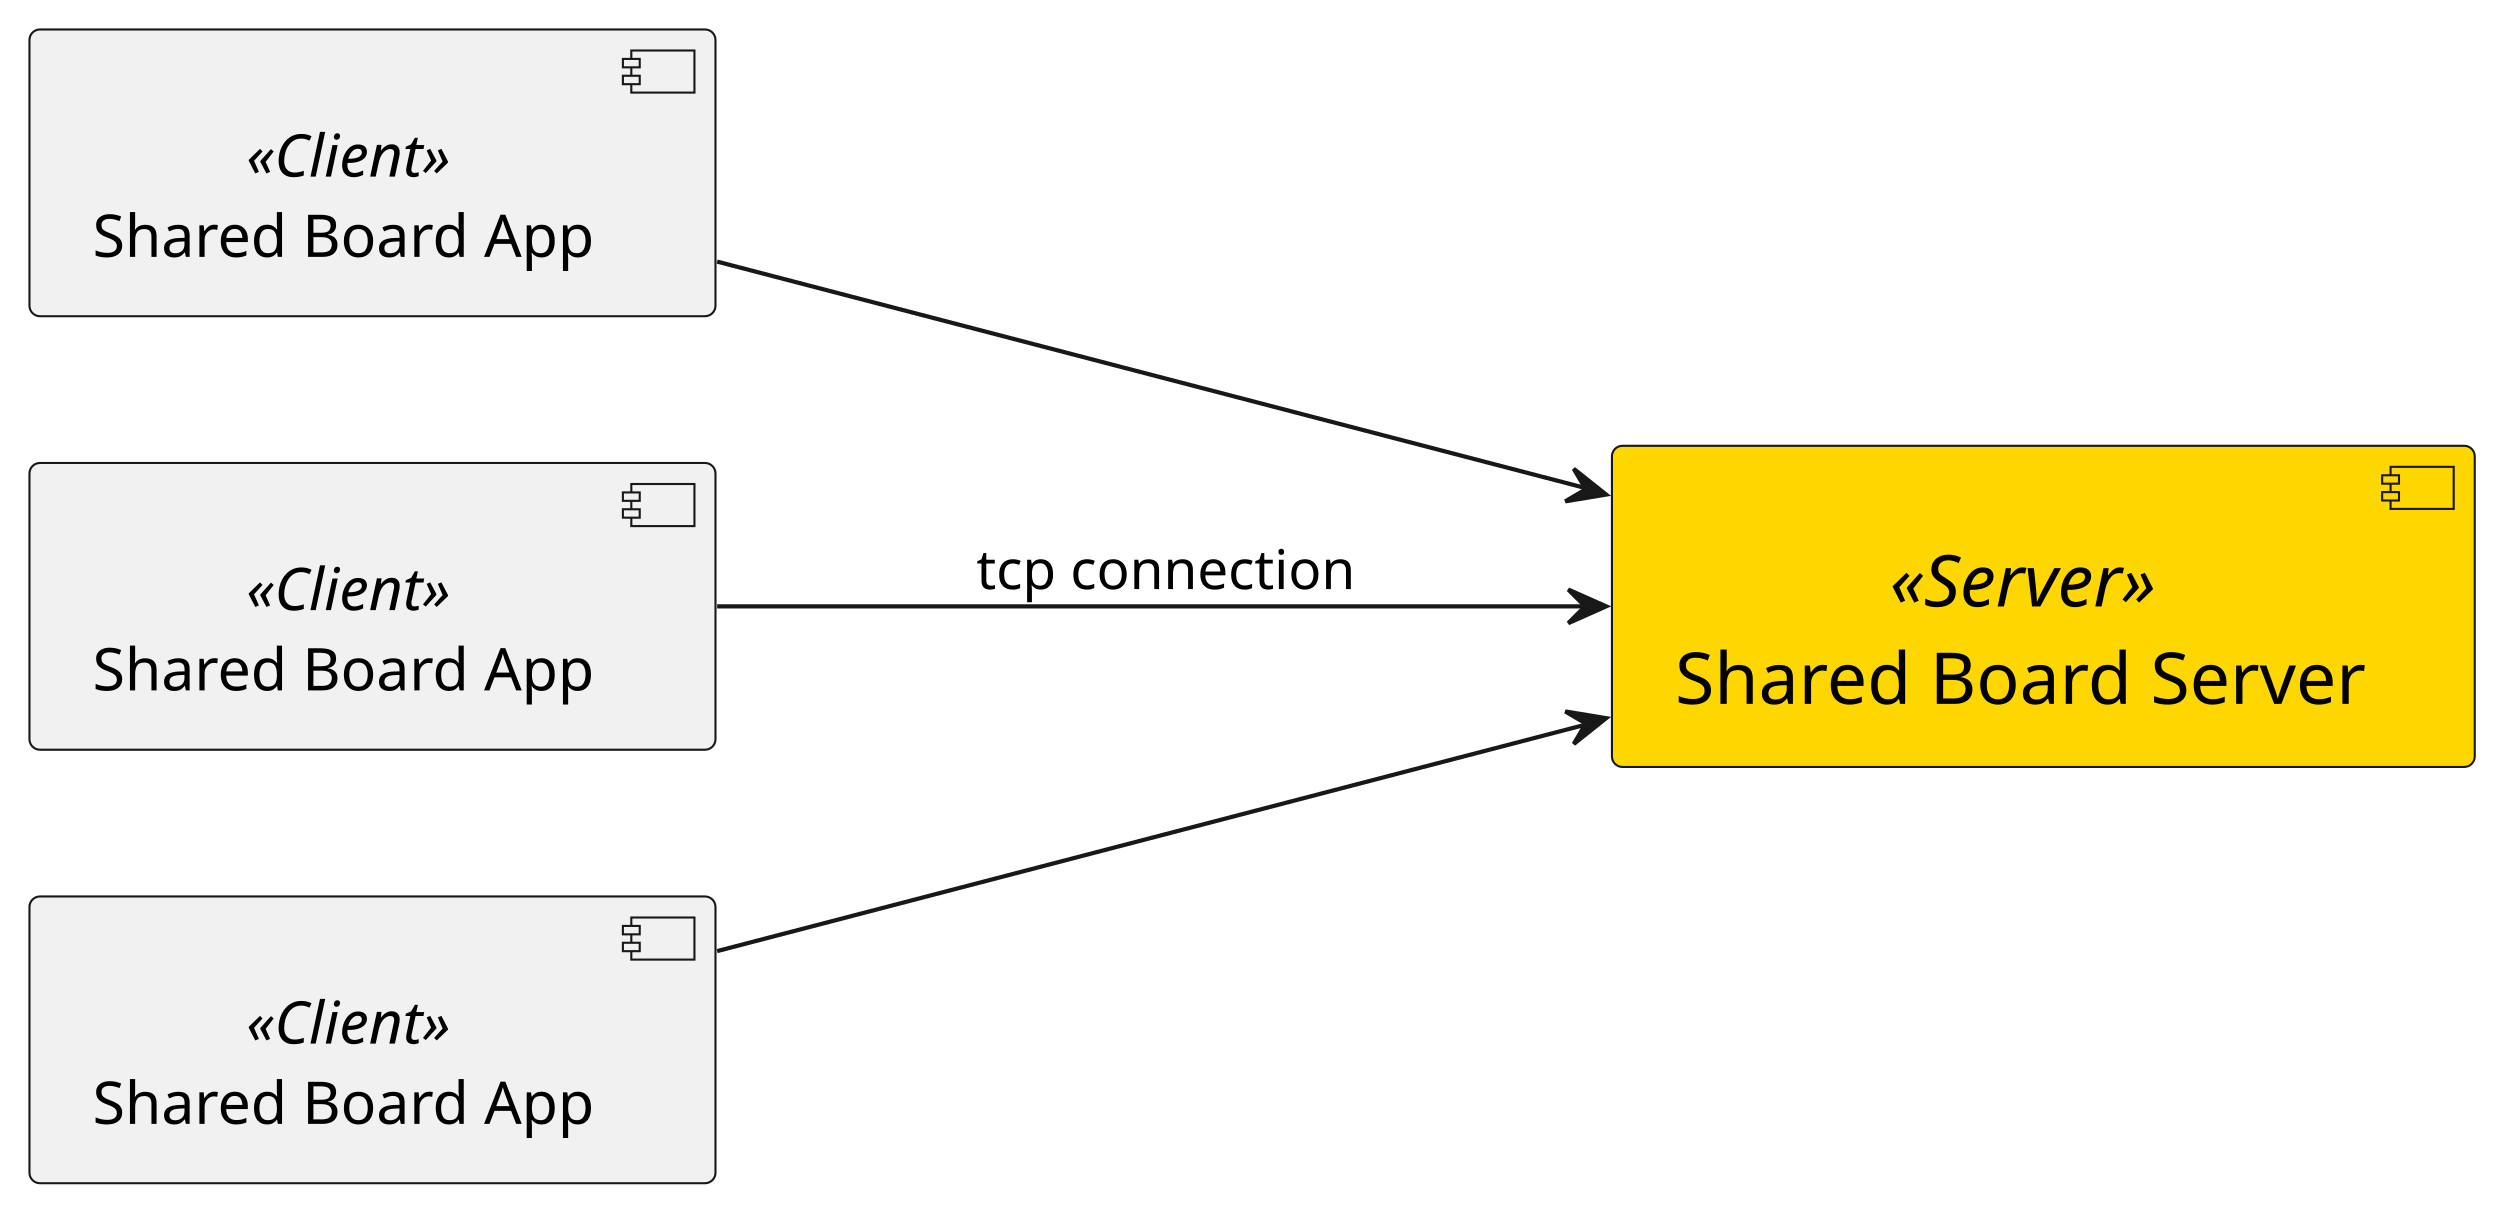
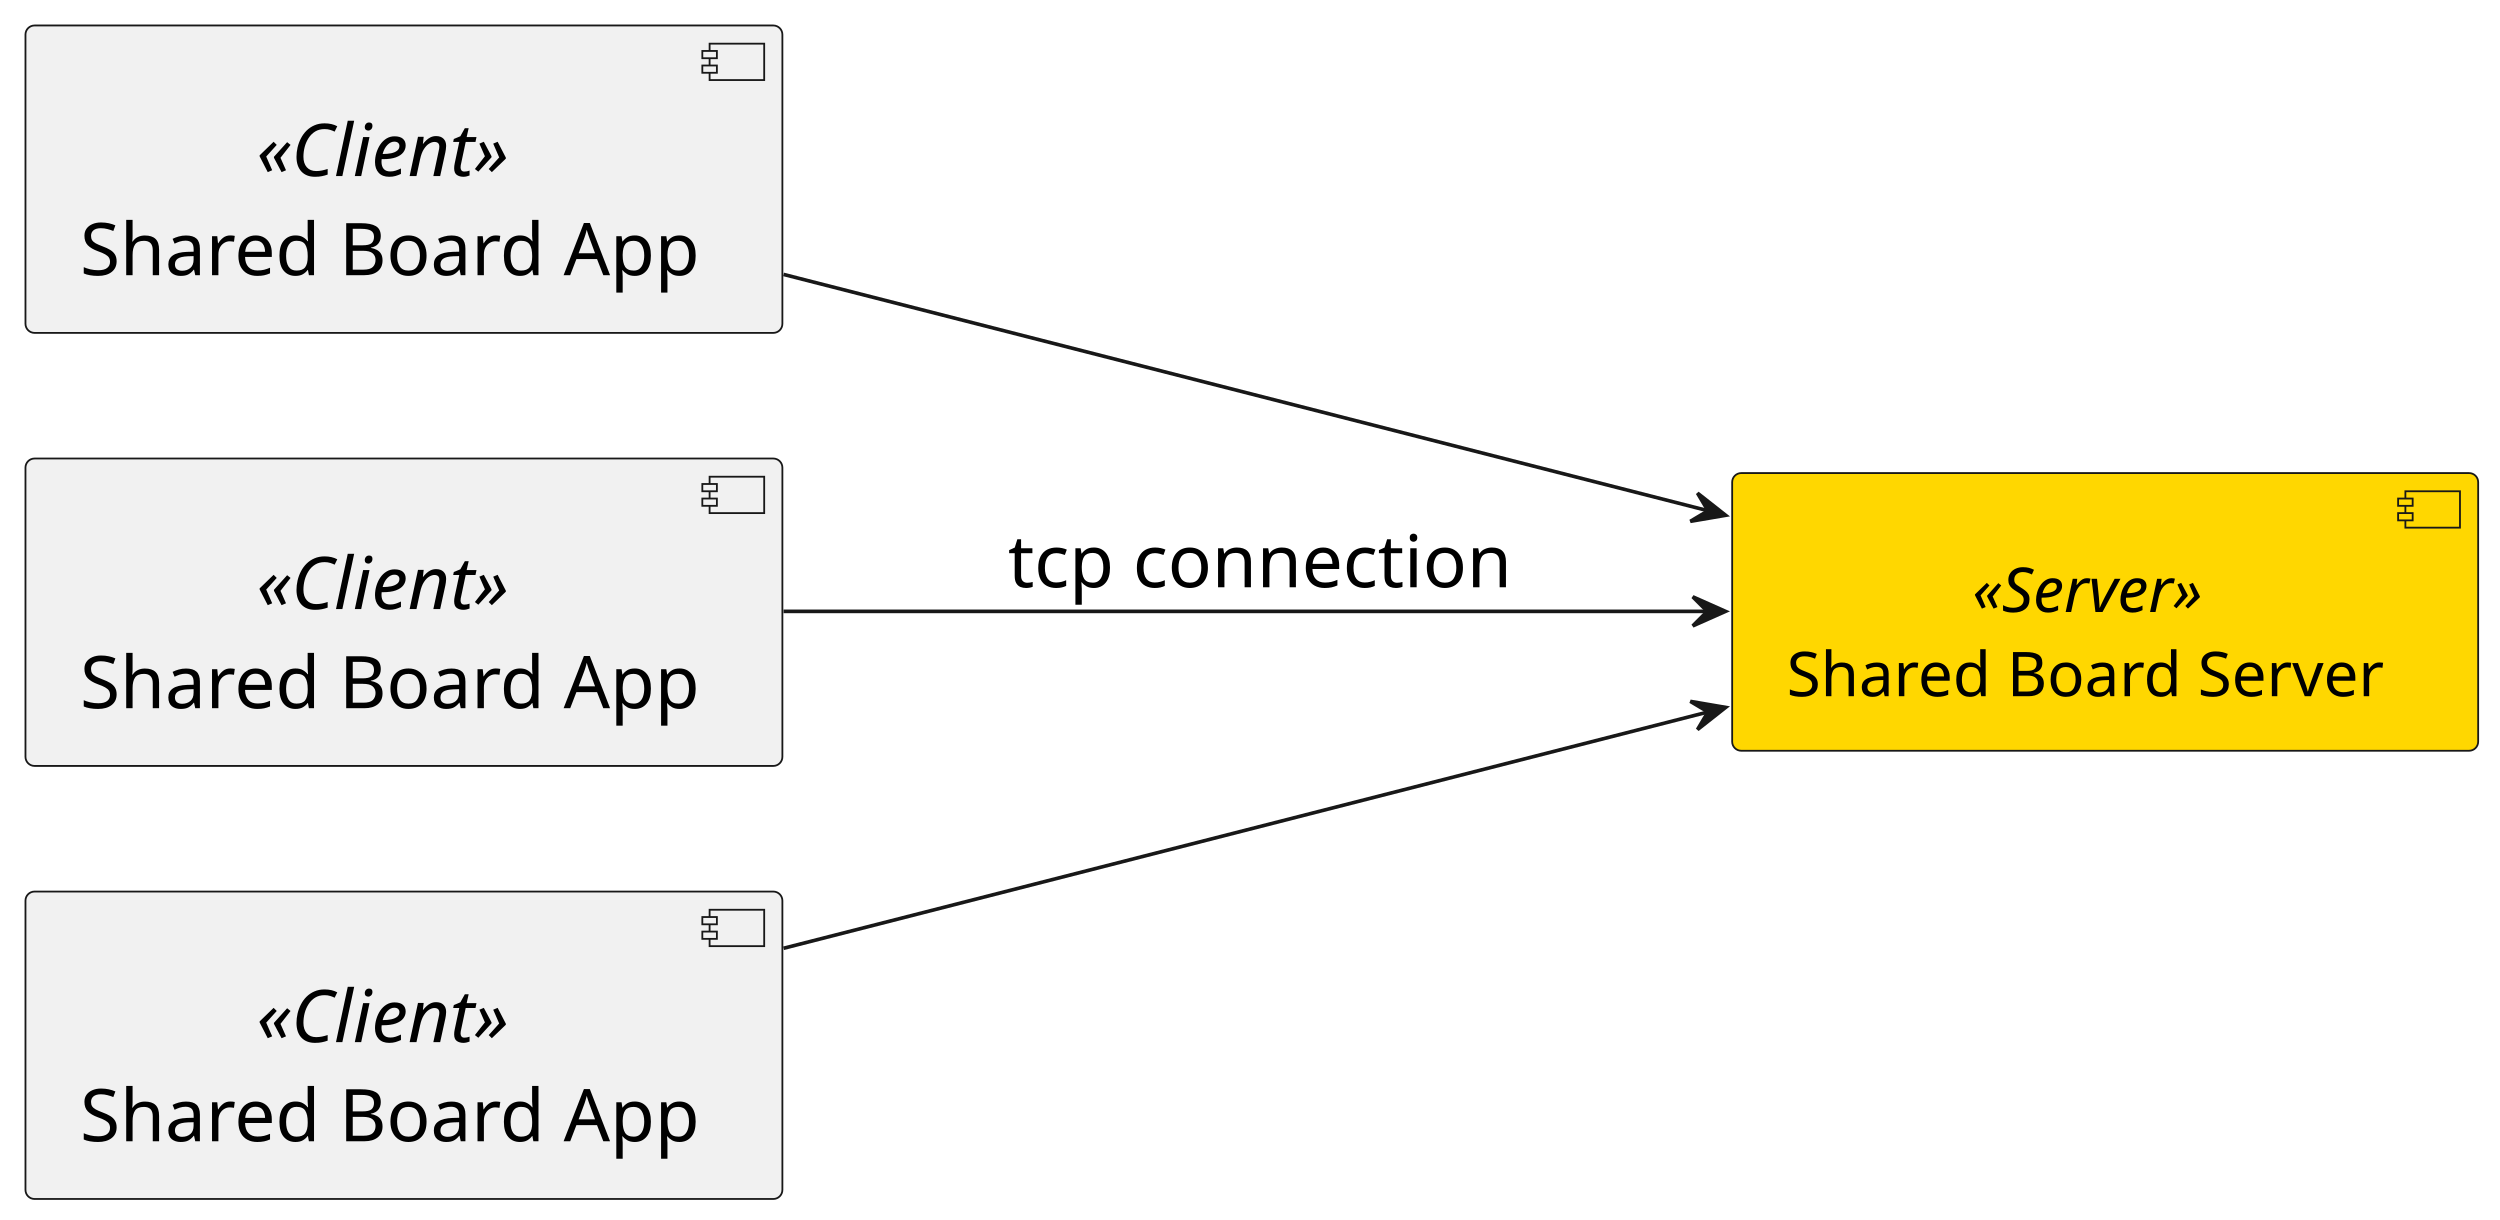
- <svg xmlns="http://www.w3.org/2000/svg" contentStyleType="text/css" height="287px" preserveAspectRatio="none" style="width:594px;height:287px;background:#FFFFFF;" version="1.1" viewBox="0 0 594 287" width="594px" zoomAndPan="magnify">
+ <svg xmlns="http://www.w3.org/2000/svg" contentStyleType="text/css" height="335px" preserveAspectRatio="none" style="width:687px;height:335px;background:#FFFFFF;" version="1.1" viewBox="0 0 687 335" width="687px" zoomAndPan="magnify">
  <defs />
  <g>
    <g id="elem_app1">
-       <rect fill="#F1F1F1" height="68.136" rx="2.5" ry="2.5" style="stroke:#181818;stroke-width:0.5;" width="163" x="7" y="7" />
-       <rect fill="#F1F1F1" height="10" style="stroke:#181818;stroke-width:0.5;" width="15" x="150" y="12" />
-       <rect fill="#F1F1F1" height="2" style="stroke:#181818;stroke-width:0.5;" width="4" x="148" y="14" />
-       <rect fill="#F1F1F1" height="2" style="stroke:#181818;stroke-width:0.5;" width="4" x="148" y="18" />
-       <text fill="#000000" font-family="sans-serif" font-size="14" font-style="italic" lengthAdjust="spacing" textLength="50" x="58.5" y="41.966">«Client»</text>
-       <text fill="#000000" font-family="sans-serif" font-size="14" lengthAdjust="spacing" textLength="123" x="22" y="61.034">Shared Board App</text>
+       <rect fill="#F1F1F1" height="84.48" rx="2.5" ry="2.5" style="stroke:#181818;stroke-width:0.5;" width="208" x="7" y="7" />
+       <rect fill="#F1F1F1" height="10" style="stroke:#181818;stroke-width:0.5;" width="15" x="195" y="12" />
+       <rect fill="#F1F1F1" height="2" style="stroke:#181818;stroke-width:0.5;" width="4" x="193" y="14" />
+       <rect fill="#F1F1F1" height="2" style="stroke:#181818;stroke-width:0.5;" width="4" x="193" y="18" />
+       <text fill="#000000" font-family="sans-serif" font-size="20" font-style="italic" lengthAdjust="spacing" textLength="71" x="70.5" y="48.38">«Client»</text>
+       <text fill="#000000" font-family="sans-serif" font-size="20" lengthAdjust="spacing" textLength="168" x="22" y="75.62">Shared Board App</text>
    </g>
    <g id="elem_app2">
-       <rect fill="#F1F1F1" height="68.136" rx="2.5" ry="2.5" style="stroke:#181818;stroke-width:0.5;" width="163" x="7" y="110" />
-       <rect fill="#F1F1F1" height="10" style="stroke:#181818;stroke-width:0.5;" width="15" x="150" y="115" />
-       <rect fill="#F1F1F1" height="2" style="stroke:#181818;stroke-width:0.5;" width="4" x="148" y="117" />
-       <rect fill="#F1F1F1" height="2" style="stroke:#181818;stroke-width:0.5;" width="4" x="148" y="121" />
-       <text fill="#000000" font-family="sans-serif" font-size="14" font-style="italic" lengthAdjust="spacing" textLength="50" x="58.5" y="144.966">«Client»</text>
-       <text fill="#000000" font-family="sans-serif" font-size="14" lengthAdjust="spacing" textLength="123" x="22" y="164.034">Shared Board App</text>
+       <rect fill="#F1F1F1" height="84.48" rx="2.5" ry="2.5" style="stroke:#181818;stroke-width:0.5;" width="208" x="7" y="126" />
+       <rect fill="#F1F1F1" height="10" style="stroke:#181818;stroke-width:0.5;" width="15" x="195" y="131" />
+       <rect fill="#F1F1F1" height="2" style="stroke:#181818;stroke-width:0.5;" width="4" x="193" y="133" />
+       <rect fill="#F1F1F1" height="2" style="stroke:#181818;stroke-width:0.5;" width="4" x="193" y="137" />
+       <text fill="#000000" font-family="sans-serif" font-size="20" font-style="italic" lengthAdjust="spacing" textLength="71" x="70.5" y="167.38">«Client»</text>
+       <text fill="#000000" font-family="sans-serif" font-size="20" lengthAdjust="spacing" textLength="168" x="22" y="194.62">Shared Board App</text>
    </g>
    <g id="elem_app3">
-       <rect fill="#F1F1F1" height="68.136" rx="2.5" ry="2.5" style="stroke:#181818;stroke-width:0.5;" width="163" x="7" y="213" />
-       <rect fill="#F1F1F1" height="10" style="stroke:#181818;stroke-width:0.5;" width="15" x="150" y="218" />
-       <rect fill="#F1F1F1" height="2" style="stroke:#181818;stroke-width:0.5;" width="4" x="148" y="220" />
-       <rect fill="#F1F1F1" height="2" style="stroke:#181818;stroke-width:0.5;" width="4" x="148" y="224" />
-       <text fill="#000000" font-family="sans-serif" font-size="14" font-style="italic" lengthAdjust="spacing" textLength="50" x="58.5" y="247.966">«Client»</text>
-       <text fill="#000000" font-family="sans-serif" font-size="14" lengthAdjust="spacing" textLength="123" x="22" y="267.034">Shared Board App</text>
+       <rect fill="#F1F1F1" height="84.48" rx="2.5" ry="2.5" style="stroke:#181818;stroke-width:0.5;" width="208" x="7" y="245" />
+       <rect fill="#F1F1F1" height="10" style="stroke:#181818;stroke-width:0.5;" width="15" x="195" y="250" />
+       <rect fill="#F1F1F1" height="2" style="stroke:#181818;stroke-width:0.5;" width="4" x="193" y="252" />
+       <rect fill="#F1F1F1" height="2" style="stroke:#181818;stroke-width:0.5;" width="4" x="193" y="256" />
+       <text fill="#000000" font-family="sans-serif" font-size="20" font-style="italic" lengthAdjust="spacing" textLength="71" x="70.5" y="286.38">«Client»</text>
+       <text fill="#000000" font-family="sans-serif" font-size="20" lengthAdjust="spacing" textLength="168" x="22" y="313.62">Shared Board App</text>
    </g>
    <g id="elem_server">
-       <rect fill="#FFD700" height="76.308" rx="2.5" ry="2.5" style="stroke:#181818;stroke-width:0.5;" width="205" x="383" y="105.92" />
-       <rect fill="#FFD700" height="10" style="stroke:#181818;stroke-width:0.5;" width="15" x="568" y="110.92" />
-       <rect fill="#FFD700" height="2" style="stroke:#181818;stroke-width:0.5;" width="4" x="566" y="112.92" />
-       <rect fill="#FFD700" height="2" style="stroke:#181818;stroke-width:0.5;" width="4" x="566" y="116.92" />
-       <text fill="#000000" font-family="sans-serif" font-size="17" font-style="italic" lengthAdjust="spacing" textLength="63" x="449" y="144.093">«Server»</text>
-       <text fill="#000000" font-family="sans-serif" font-size="17" lengthAdjust="spacing" textLength="165" x="398" y="167.247">Shared Board Server</text>
+       <rect fill="#FFD700" height="76.308" rx="2.5" ry="2.5" style="stroke:#181818;stroke-width:0.5;" width="205" x="476" y="130" />
+       <rect fill="#FFD700" height="10" style="stroke:#181818;stroke-width:0.5;" width="15" x="661" y="135" />
+       <rect fill="#FFD700" height="2" style="stroke:#181818;stroke-width:0.5;" width="4" x="659" y="137" />
+       <rect fill="#FFD700" height="2" style="stroke:#181818;stroke-width:0.5;" width="4" x="659" y="141" />
+       <text fill="#000000" font-family="sans-serif" font-size="17" font-style="italic" lengthAdjust="spacing" textLength="63" x="542" y="168.173">«Server»</text>
+       <text fill="#000000" font-family="sans-serif" font-size="17" lengthAdjust="spacing" textLength="165" x="491" y="191.327">Shared Board Server</text>
    </g>
    <g id="link_app1_server">
-       <path d="M170.39,62.16 C230.1,77.74 311.97,99.08 377.16,116.08 " fill="none" id="app1-to-server" style="stroke:#181818;stroke-width:1.0;" />
-       <polygon fill="#181818" points="381.62,117.51,373.914,111.377,376.78,116.254,371.904,119.12,381.62,117.51" style="stroke:#181818;stroke-width:1.0;" />
+       <path d="M215.31,75.41 C290.88,94.73 393.15,120.87 469.75,140.45 " fill="none" id="app1-to-server" style="stroke:#181818;stroke-width:1.0;" />
+       <polygon fill="#181818" points="474.21,141.6,466.47,135.51,469.363,140.37,464.503,143.264,474.21,141.6" style="stroke:#181818;stroke-width:1.0;" />
    </g>
    <g id="link_app2_server">
-       <path d="M170.39,144.07 C229.98,144.07 311.64,144.07 376.77,144.07 " fill="none" id="app2-to-server" style="stroke:#181818;stroke-width:1.0;" />
-       <polygon fill="#181818" points="381.62,144.07,372.62,140.07,376.62,144.07,372.62,148.07,381.62,144.07" style="stroke:#181818;stroke-width:1.0;" />
-       <text fill="#000000" font-family="sans-serif" font-size="13" lengthAdjust="spacing" textLength="89" x="232" y="139.967">tcp connection</text>
+       <path d="M215.31,168 C290.73,168 392.74,168 469.29,168 " fill="none" id="app2-to-server" style="stroke:#181818;stroke-width:1.0;" />
+       <polygon fill="#181818" points="474.17,168,465.17,164,469.17,168,465.17,172,474.17,168" style="stroke:#181818;stroke-width:1.0;" />
+       <text fill="#000000" font-family="sans-serif" font-size="20" lengthAdjust="spacing" textLength="137" x="277" y="161.38">tcp connection</text>
    </g>
    <g id="link_app3_server">
-       <path d="M170.39,225.98 C230.1,210.41 311.97,189.06 377.16,172.06 " fill="none" id="app3-to-server" style="stroke:#181818;stroke-width:1.0;" />
-       <polygon fill="#181818" points="381.62,170.64,371.902,169.037,376.781,171.9,373.918,176.779,381.62,170.64" style="stroke:#181818;stroke-width:1.0;" />
+       <path d="M215.31,260.59 C290.88,241.27 393.15,215.13 469.75,195.55 " fill="none" id="app3-to-server" style="stroke:#181818;stroke-width:1.0;" />
+       <polygon fill="#181818" points="474.21,194.4,464.503,192.736,469.363,195.63,466.47,200.49,474.21,194.4" style="stroke:#181818;stroke-width:1.0;" />
    </g>
  </g>
</svg>
